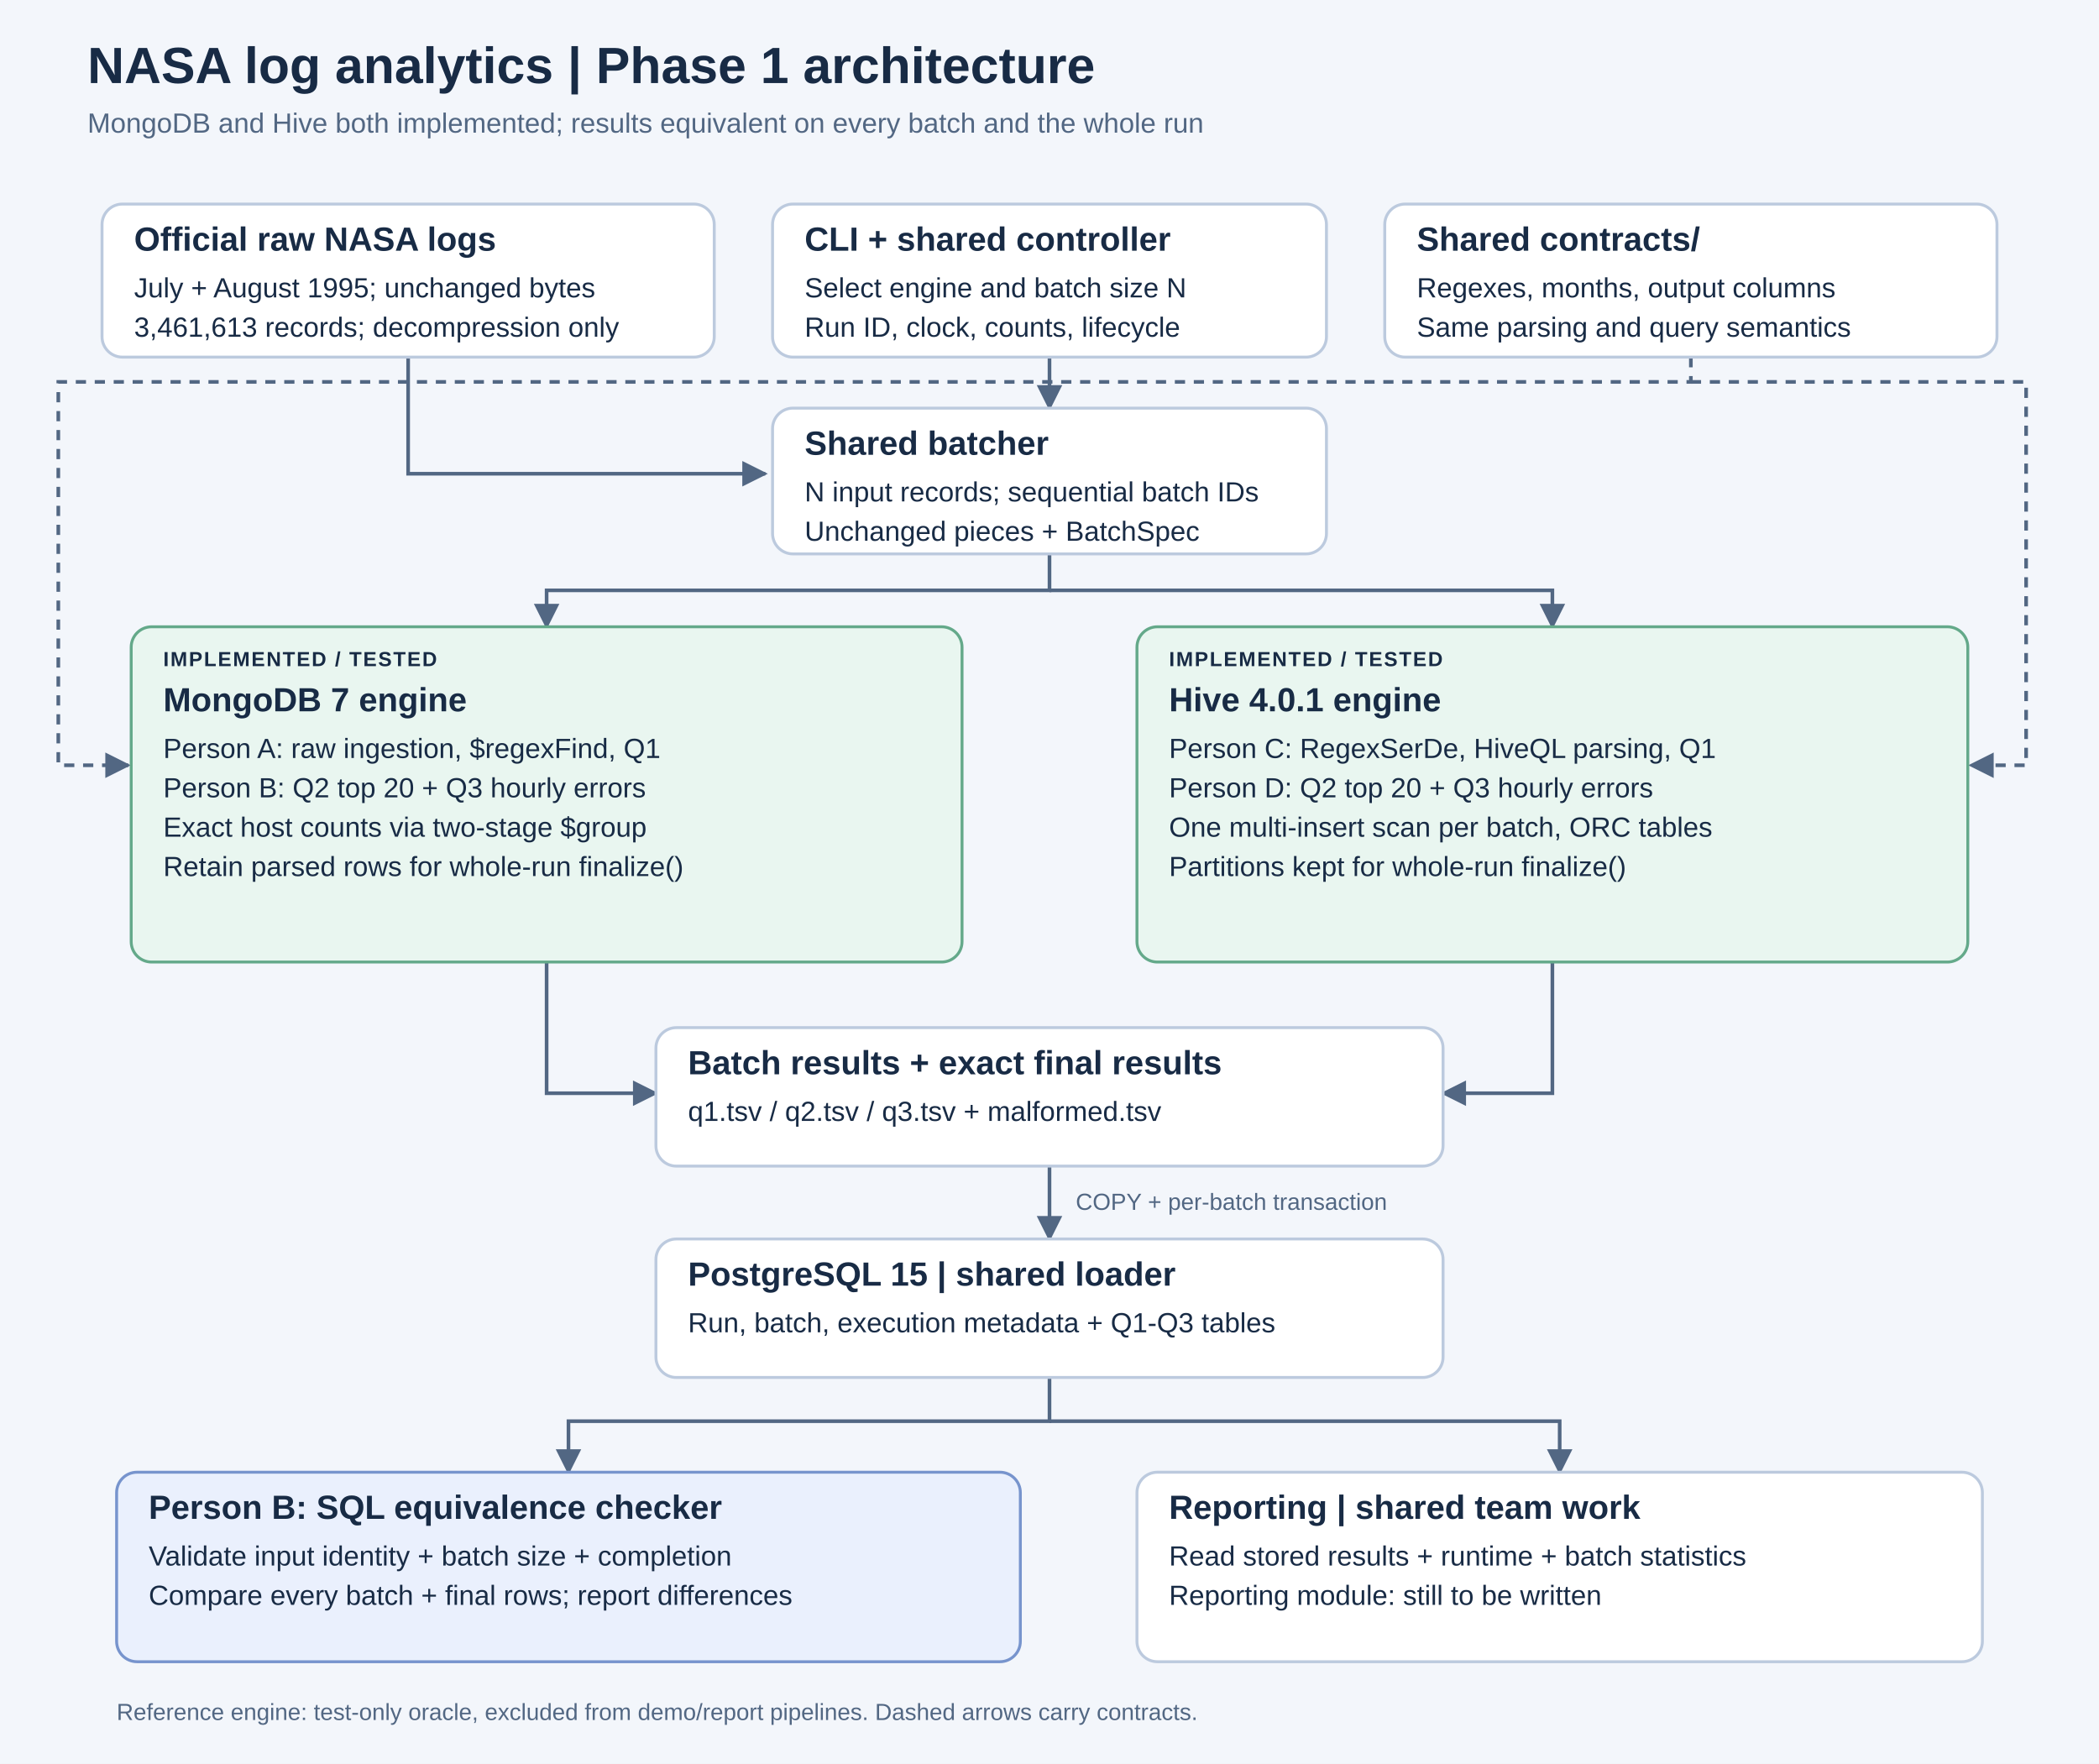
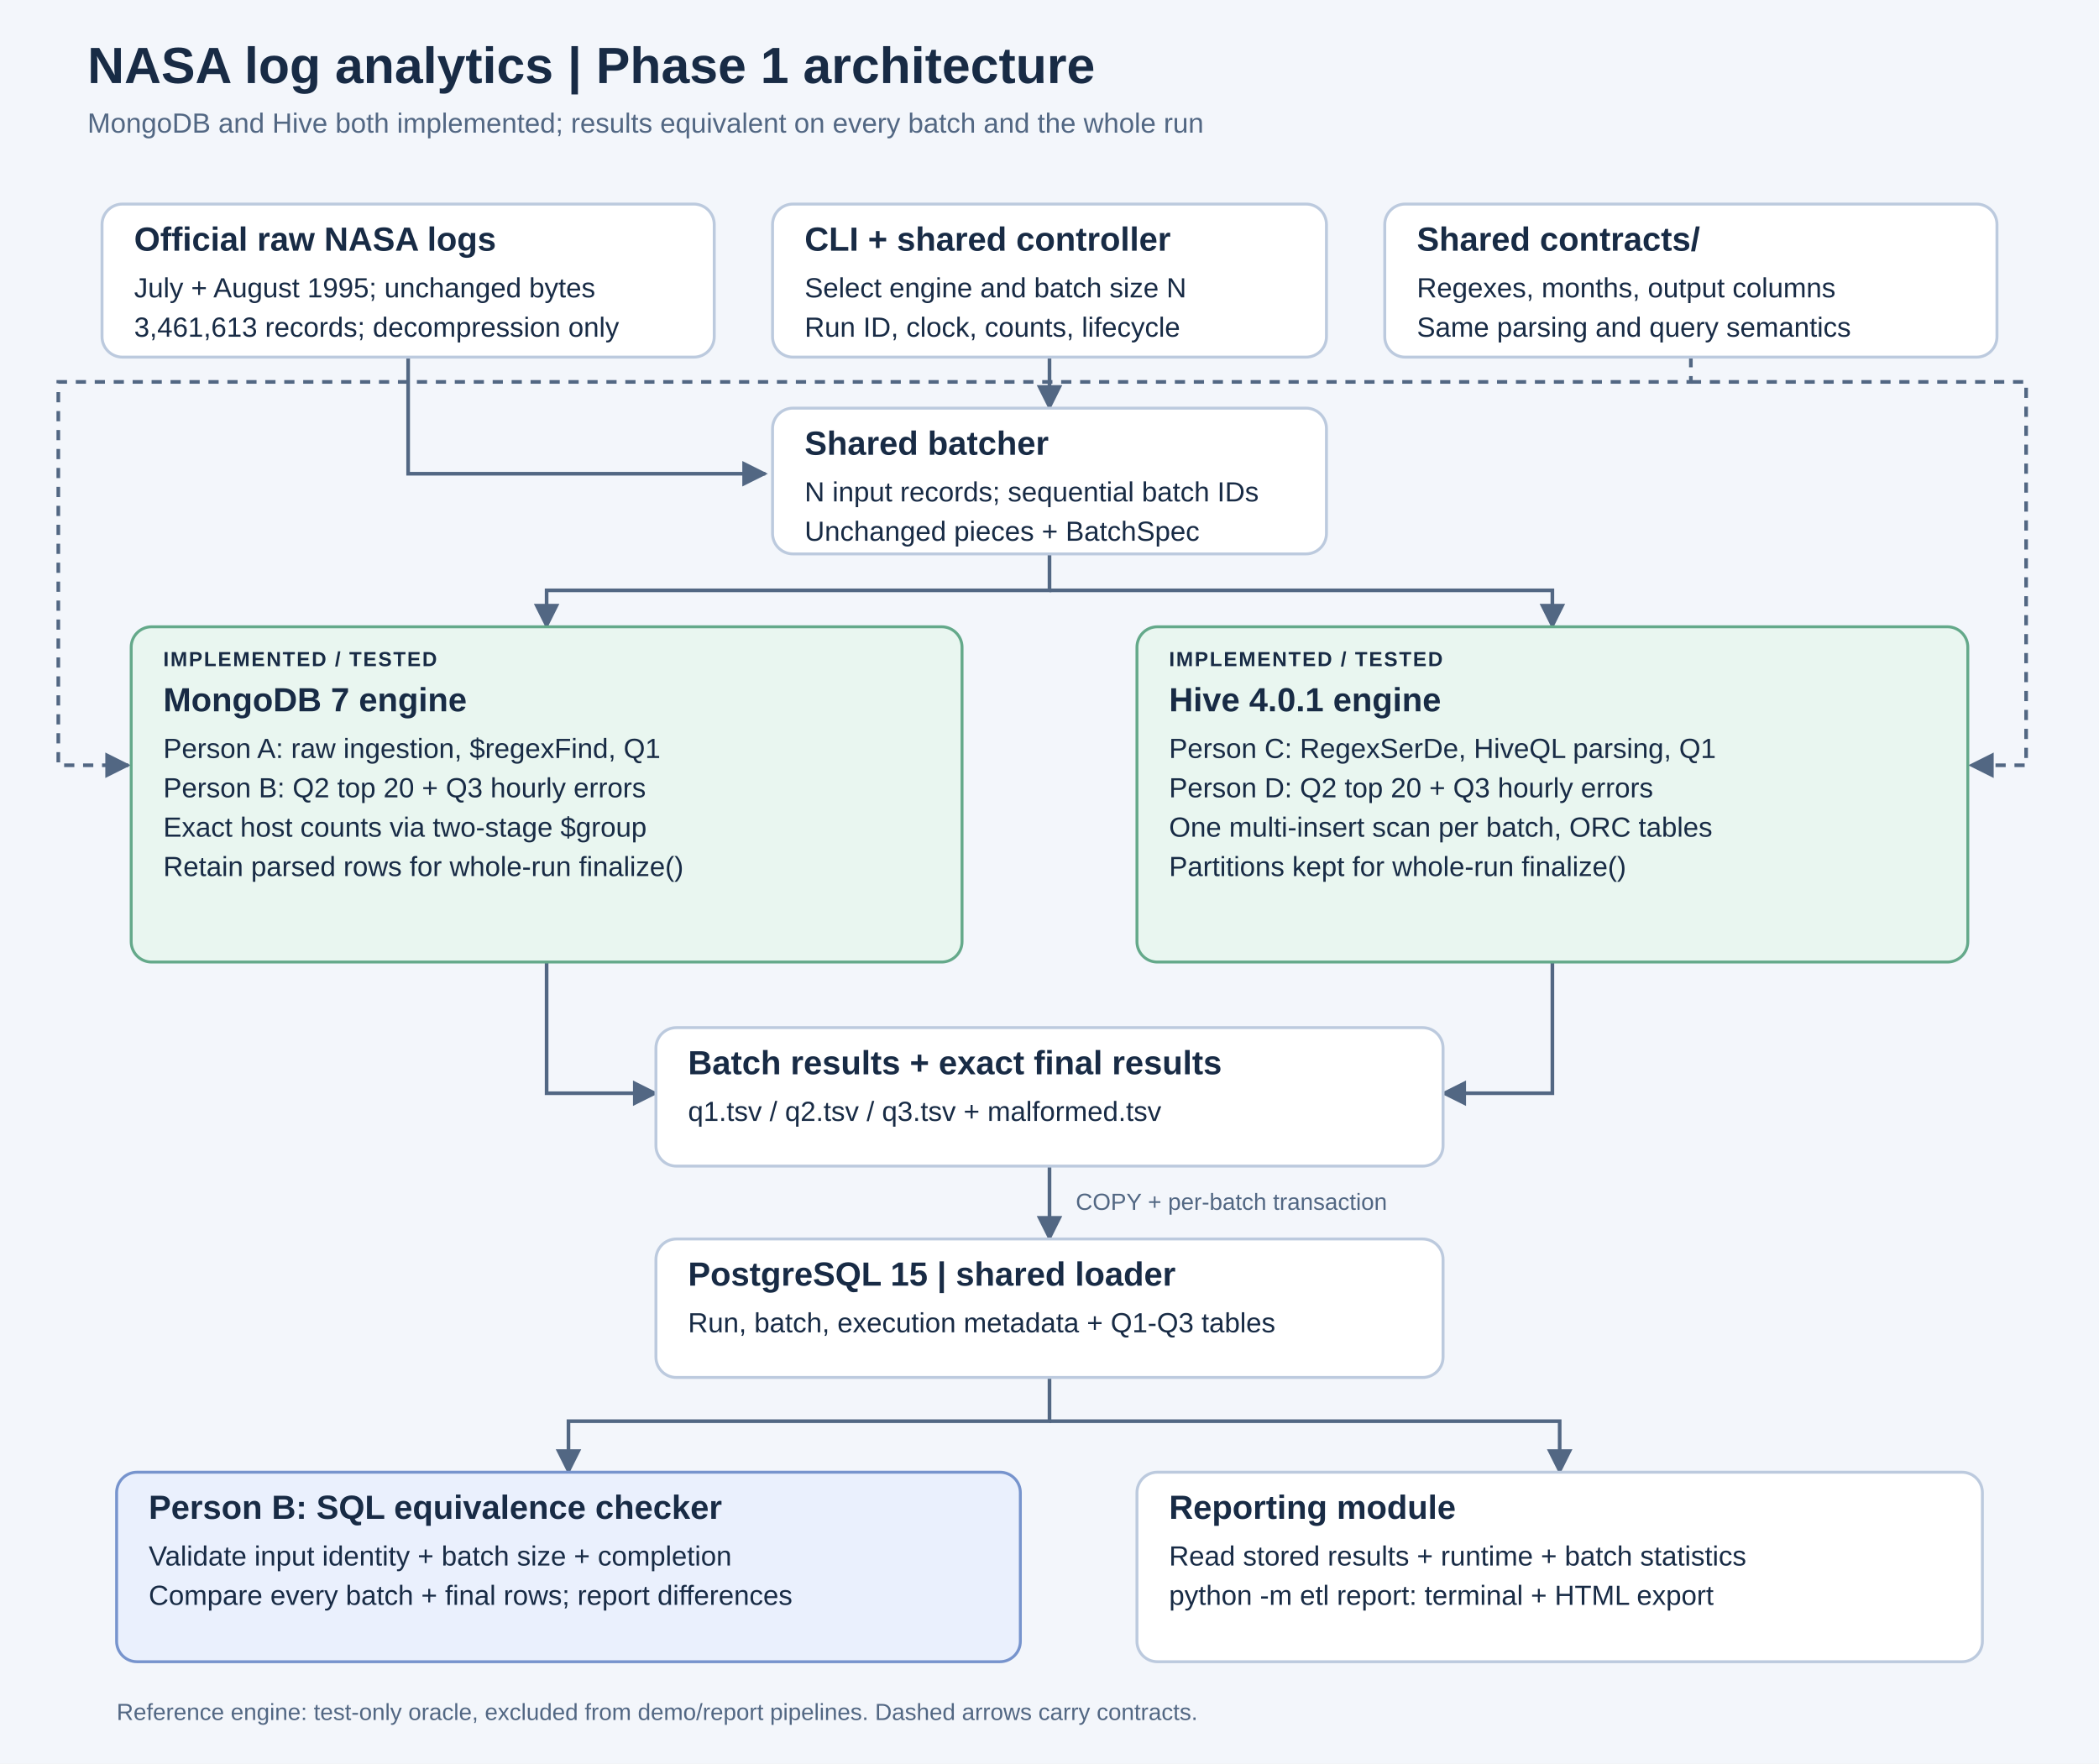
<svg xmlns="http://www.w3.org/2000/svg" width="1440" height="1210" viewBox="0 0 1440 1210">
  <defs>
    <marker id="arrow" viewBox="0 0 10 10" refX="9" refY="5" markerWidth="7" markerHeight="7" orient="auto-start-reverse">
      <path d="M0 0 L10 5 L0 10Z" fill="#526783" />
    </marker>
  </defs>
  <rect width="1440" height="1210" fill="#f3f6fb" />
  <style>text{font-family:Arial,sans-serif;fill:#182b45}.title{font-size:35px;font-weight:700}.head{font-size:23px;font-weight:700}.body{font-size:19px}.small{font-size:16px}.tag{font-size:14px;font-weight:700;letter-spacing:1px}.line{fill:none;stroke:#526783;stroke-width:2.5;marker-end:url(#arrow)}</style>
  <text x="60" y="57" class="title">NASA log analytics | Phase 1 architecture</text>
  <text x="60" y="91" class="body" style="fill:#526783">MongoDB and Hive both implemented; results equivalent on every batch and the whole run</text>
  <path d="M280 245 V325 H525" class="line" />
  <path d="M720 245 V280" class="line" />
  <path d="M720 380 V405 H375 V430" class="line" />
  <path d="M720 405 H1065 V430" class="line" />
  <path d="M1160 245 V262 H40 V525 H88" class="line" stroke-dasharray="7 6" />
  <path d="M1160 262 H1390 V525 H1352" class="line" stroke-dasharray="7 6" />
  <path d="M375 660 V750 H450" class="line" />
  <path d="M1065 660 V750 H990" class="line" />
  <path d="M720 800 V850" class="line" />
  <path d="M720 945 V975 H390 V1010" class="line" />
  <path d="M720 975 H1070 V1010" class="line" />
  <rect x="70" y="140" width="420" height="105" rx="14" fill="#ffffff" stroke="#bccade" stroke-width="2" />
  <text x="92" y="172" class="head">Official raw NASA logs</text>
  <text x="92" y="204" class="body">July + August 1995; unchanged bytes</text>
  <text x="92" y="231" class="body">3,461,613 records; decompression only</text>
  <rect x="530" y="140" width="380" height="105" rx="14" fill="#ffffff" stroke="#bccade" stroke-width="2" />
  <text x="552" y="172" class="head">CLI + shared controller</text>
  <text x="552" y="204" class="body">Select engine and batch size N</text>
  <text x="552" y="231" class="body">Run ID, clock, counts, lifecycle</text>
  <rect x="950" y="140" width="420" height="105" rx="14" fill="#ffffff" stroke="#bccade" stroke-width="2" />
  <text x="972" y="172" class="head">Shared contracts/</text>
  <text x="972" y="204" class="body">Regexes, months, output columns</text>
  <text x="972" y="231" class="body">Same parsing and query semantics</text>
  <rect x="530" y="280" width="380" height="100" rx="14" fill="#ffffff" stroke="#bccade" stroke-width="2" />
  <text x="552" y="312" class="head">Shared batcher</text>
  <text x="552" y="344" class="body">N input records; sequential batch IDs</text>
  <text x="552" y="371" class="body">Unchanged pieces + BatchSpec</text>
  <rect x="90" y="430" width="570" height="230" rx="14" fill="#e9f6f0" stroke="#64a98a" stroke-width="2" />
  <text x="112" y="457" class="tag">IMPLEMENTED / TESTED</text>
  <text x="112" y="488" class="head">MongoDB 7 engine</text>
  <text x="112" y="520" class="body">Person A: raw ingestion, $regexFind, Q1</text>
  <text x="112" y="547" class="body">Person B: Q2 top 20 + Q3 hourly errors</text>
  <text x="112" y="574" class="body">Exact host counts via two-stage $group</text>
  <text x="112" y="601" class="body">Retain parsed rows for whole-run finalize()</text>
  <rect x="780" y="430" width="570" height="230" rx="14" fill="#e9f6f0" stroke="#64a98a" stroke-width="2" />
  <text x="802" y="457" class="tag">IMPLEMENTED / TESTED</text>
  <text x="802" y="488" class="head">Hive 4.0.1 engine</text>
  <text x="802" y="520" class="body">Person C: RegexSerDe, HiveQL parsing, Q1</text>
  <text x="802" y="547" class="body">Person D: Q2 top 20 + Q3 hourly errors</text>
  <text x="802" y="574" class="body">One multi-insert scan per batch, ORC tables</text>
  <text x="802" y="601" class="body">Partitions kept for whole-run finalize()</text>
  <rect x="450" y="705" width="540" height="95" rx="14" fill="#ffffff" stroke="#bccade" stroke-width="2" />
  <text x="472" y="737" class="head">Batch results + exact final results</text>
  <text x="472" y="769" class="body">q1.tsv / q2.tsv / q3.tsv + malformed.tsv</text>
  <text x="738" y="830" class="small" style="fill:#526783">COPY + per-batch transaction</text>
  <rect x="450" y="850" width="540" height="95" rx="14" fill="#ffffff" stroke="#bccade" stroke-width="2" />
  <text x="472" y="882" class="head">PostgreSQL 15 | shared loader</text>
  <text x="472" y="914" class="body">Run, batch, execution metadata + Q1-Q3 tables</text>
  <rect x="80" y="1010" width="620" height="130" rx="14" fill="#eaf0fd" stroke="#7794cd" stroke-width="2" />
  <text x="102" y="1042" class="head">Person B: SQL equivalence checker</text>
  <text x="102" y="1074" class="body">Validate input identity + batch size + completion</text>
  <text x="102" y="1101" class="body">Compare every batch + final rows; report differences</text>
  <rect x="780" y="1010" width="580" height="130" rx="14" fill="#ffffff" stroke="#bccade" stroke-width="2" />
-   <text x="802" y="1042" class="head">Reporting | shared team work</text>
+   <text x="802" y="1042" class="head">Reporting module</text>
  <text x="802" y="1074" class="body">Read stored results + runtime + batch statistics</text>
-   <text x="802" y="1101" class="body">Reporting module: still to be written</text>
+   <text x="802" y="1101" class="body">python -m etl report: terminal + HTML export</text>
  <text x="80" y="1180" class="small" style="fill:#526783">Reference engine: test-only oracle, excluded from demo/report pipelines. Dashed arrows carry contracts.</text>
</svg>
